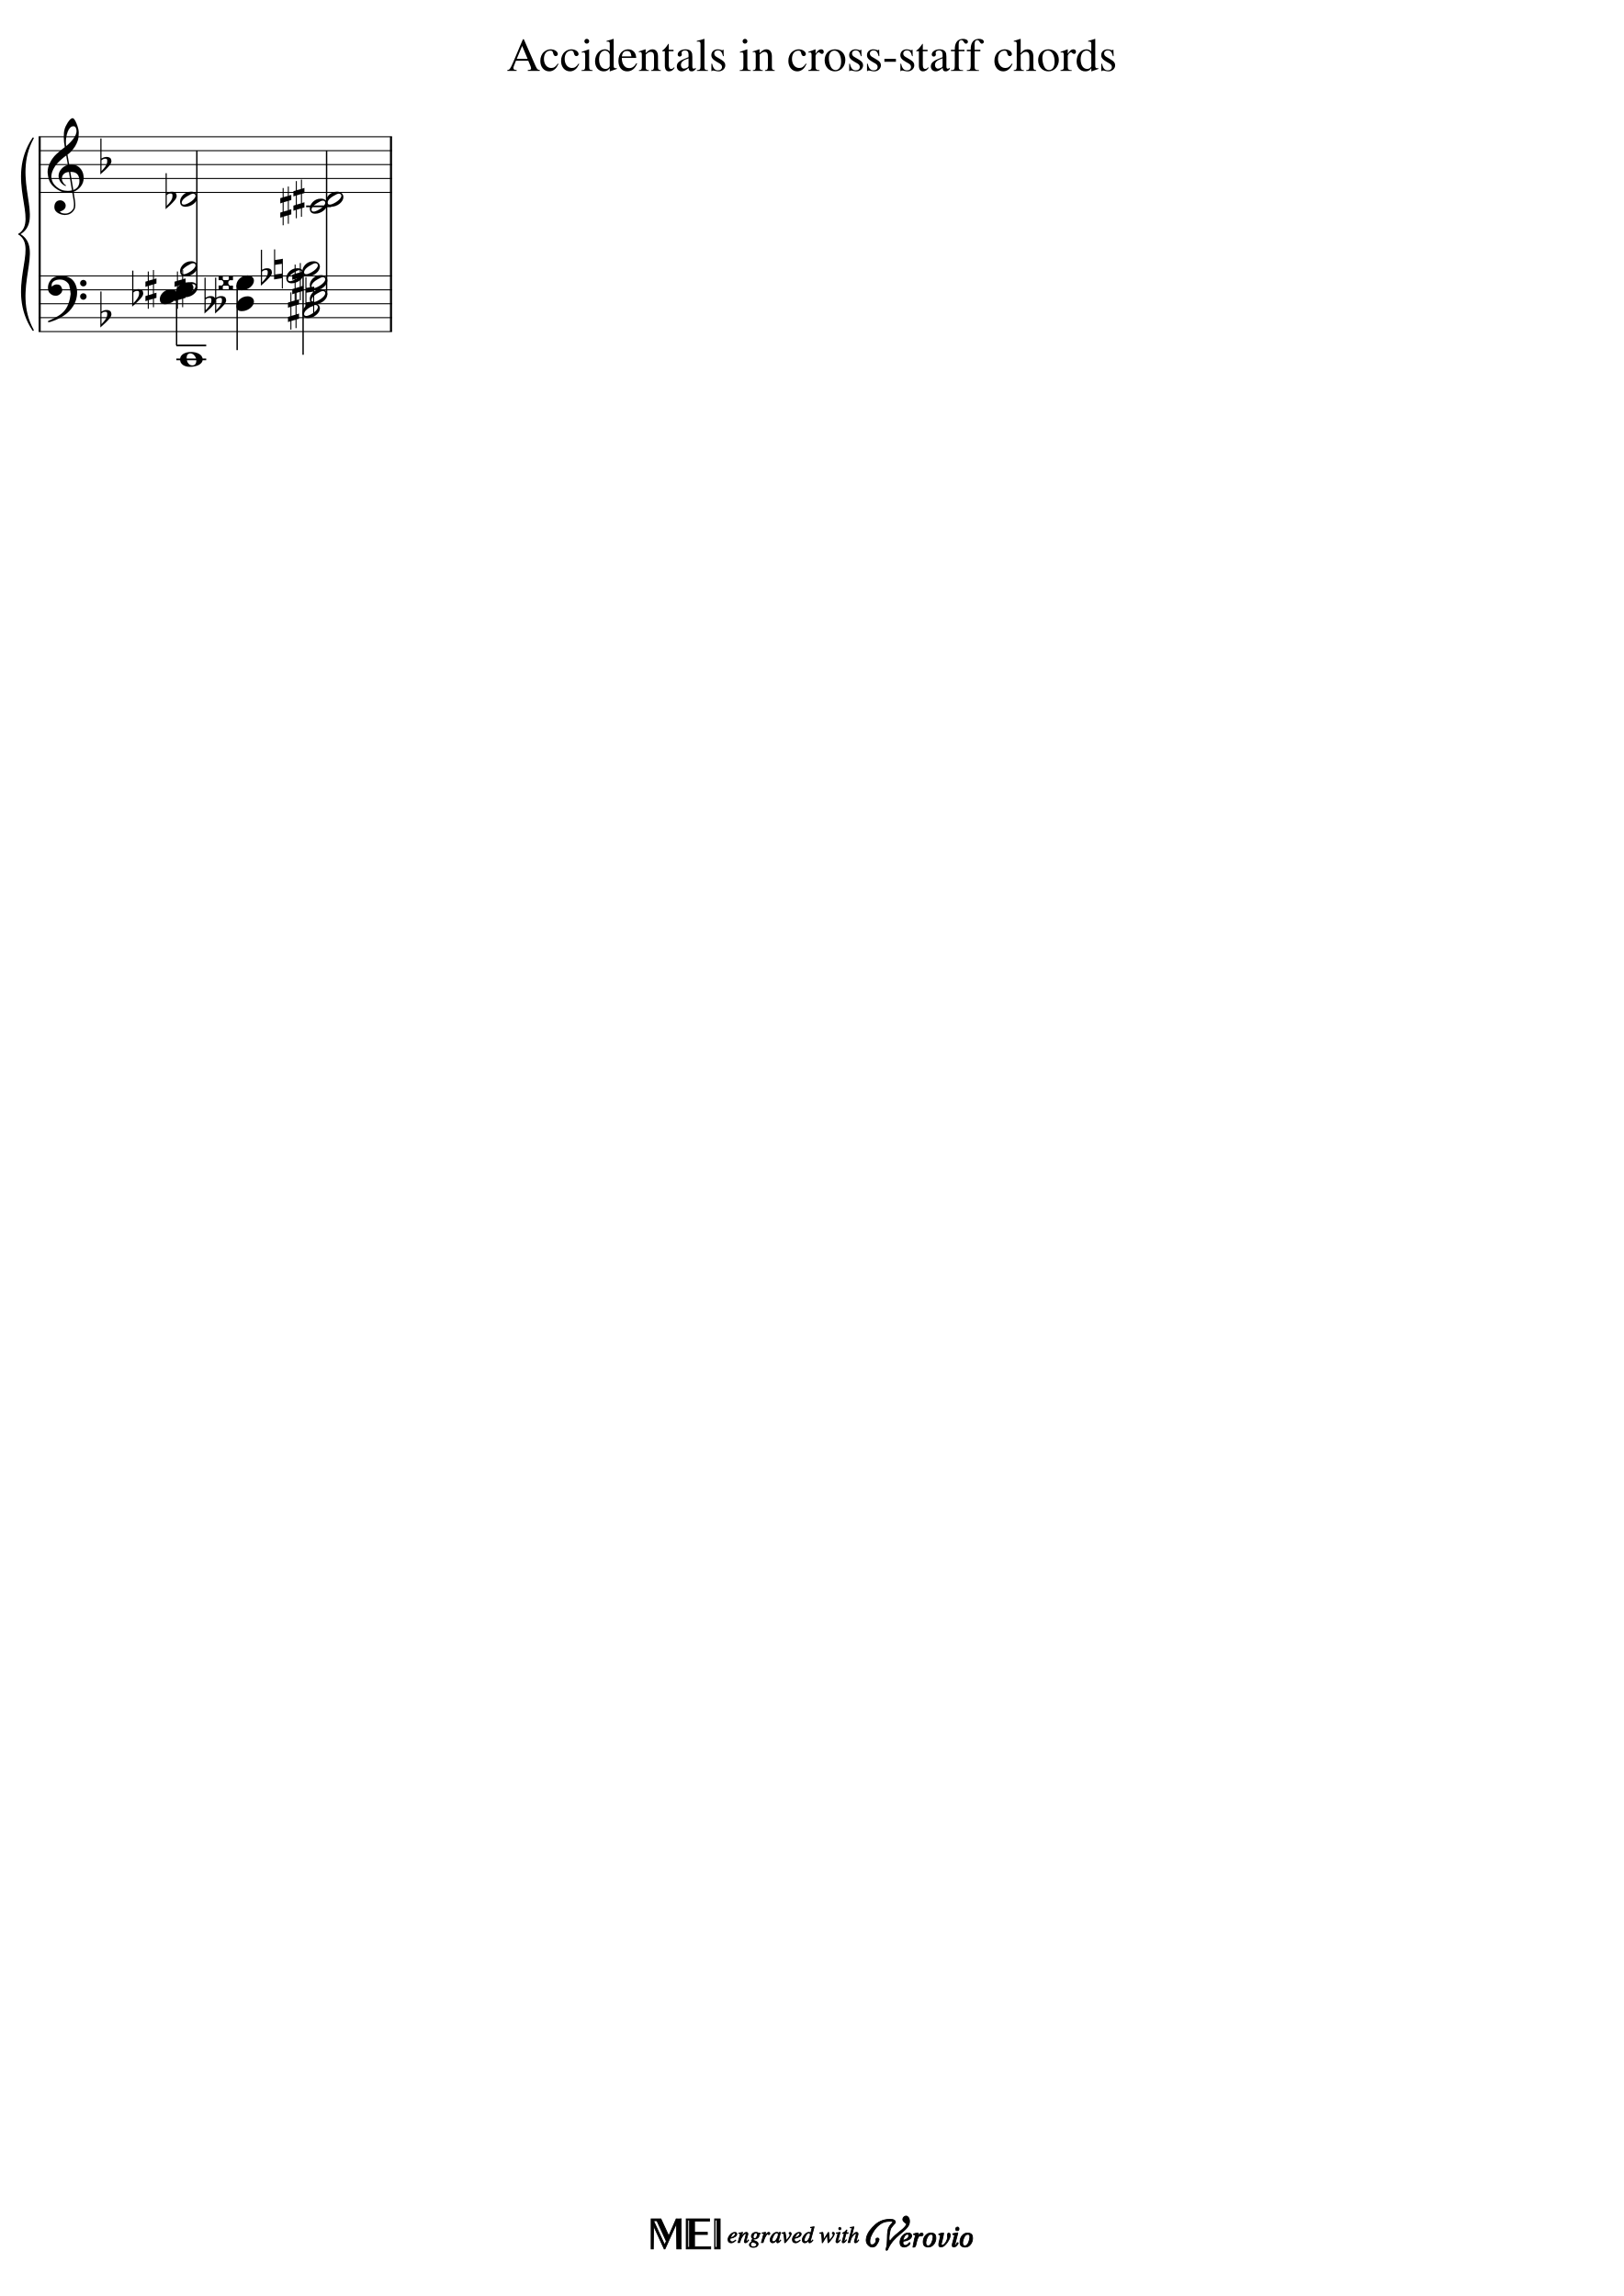
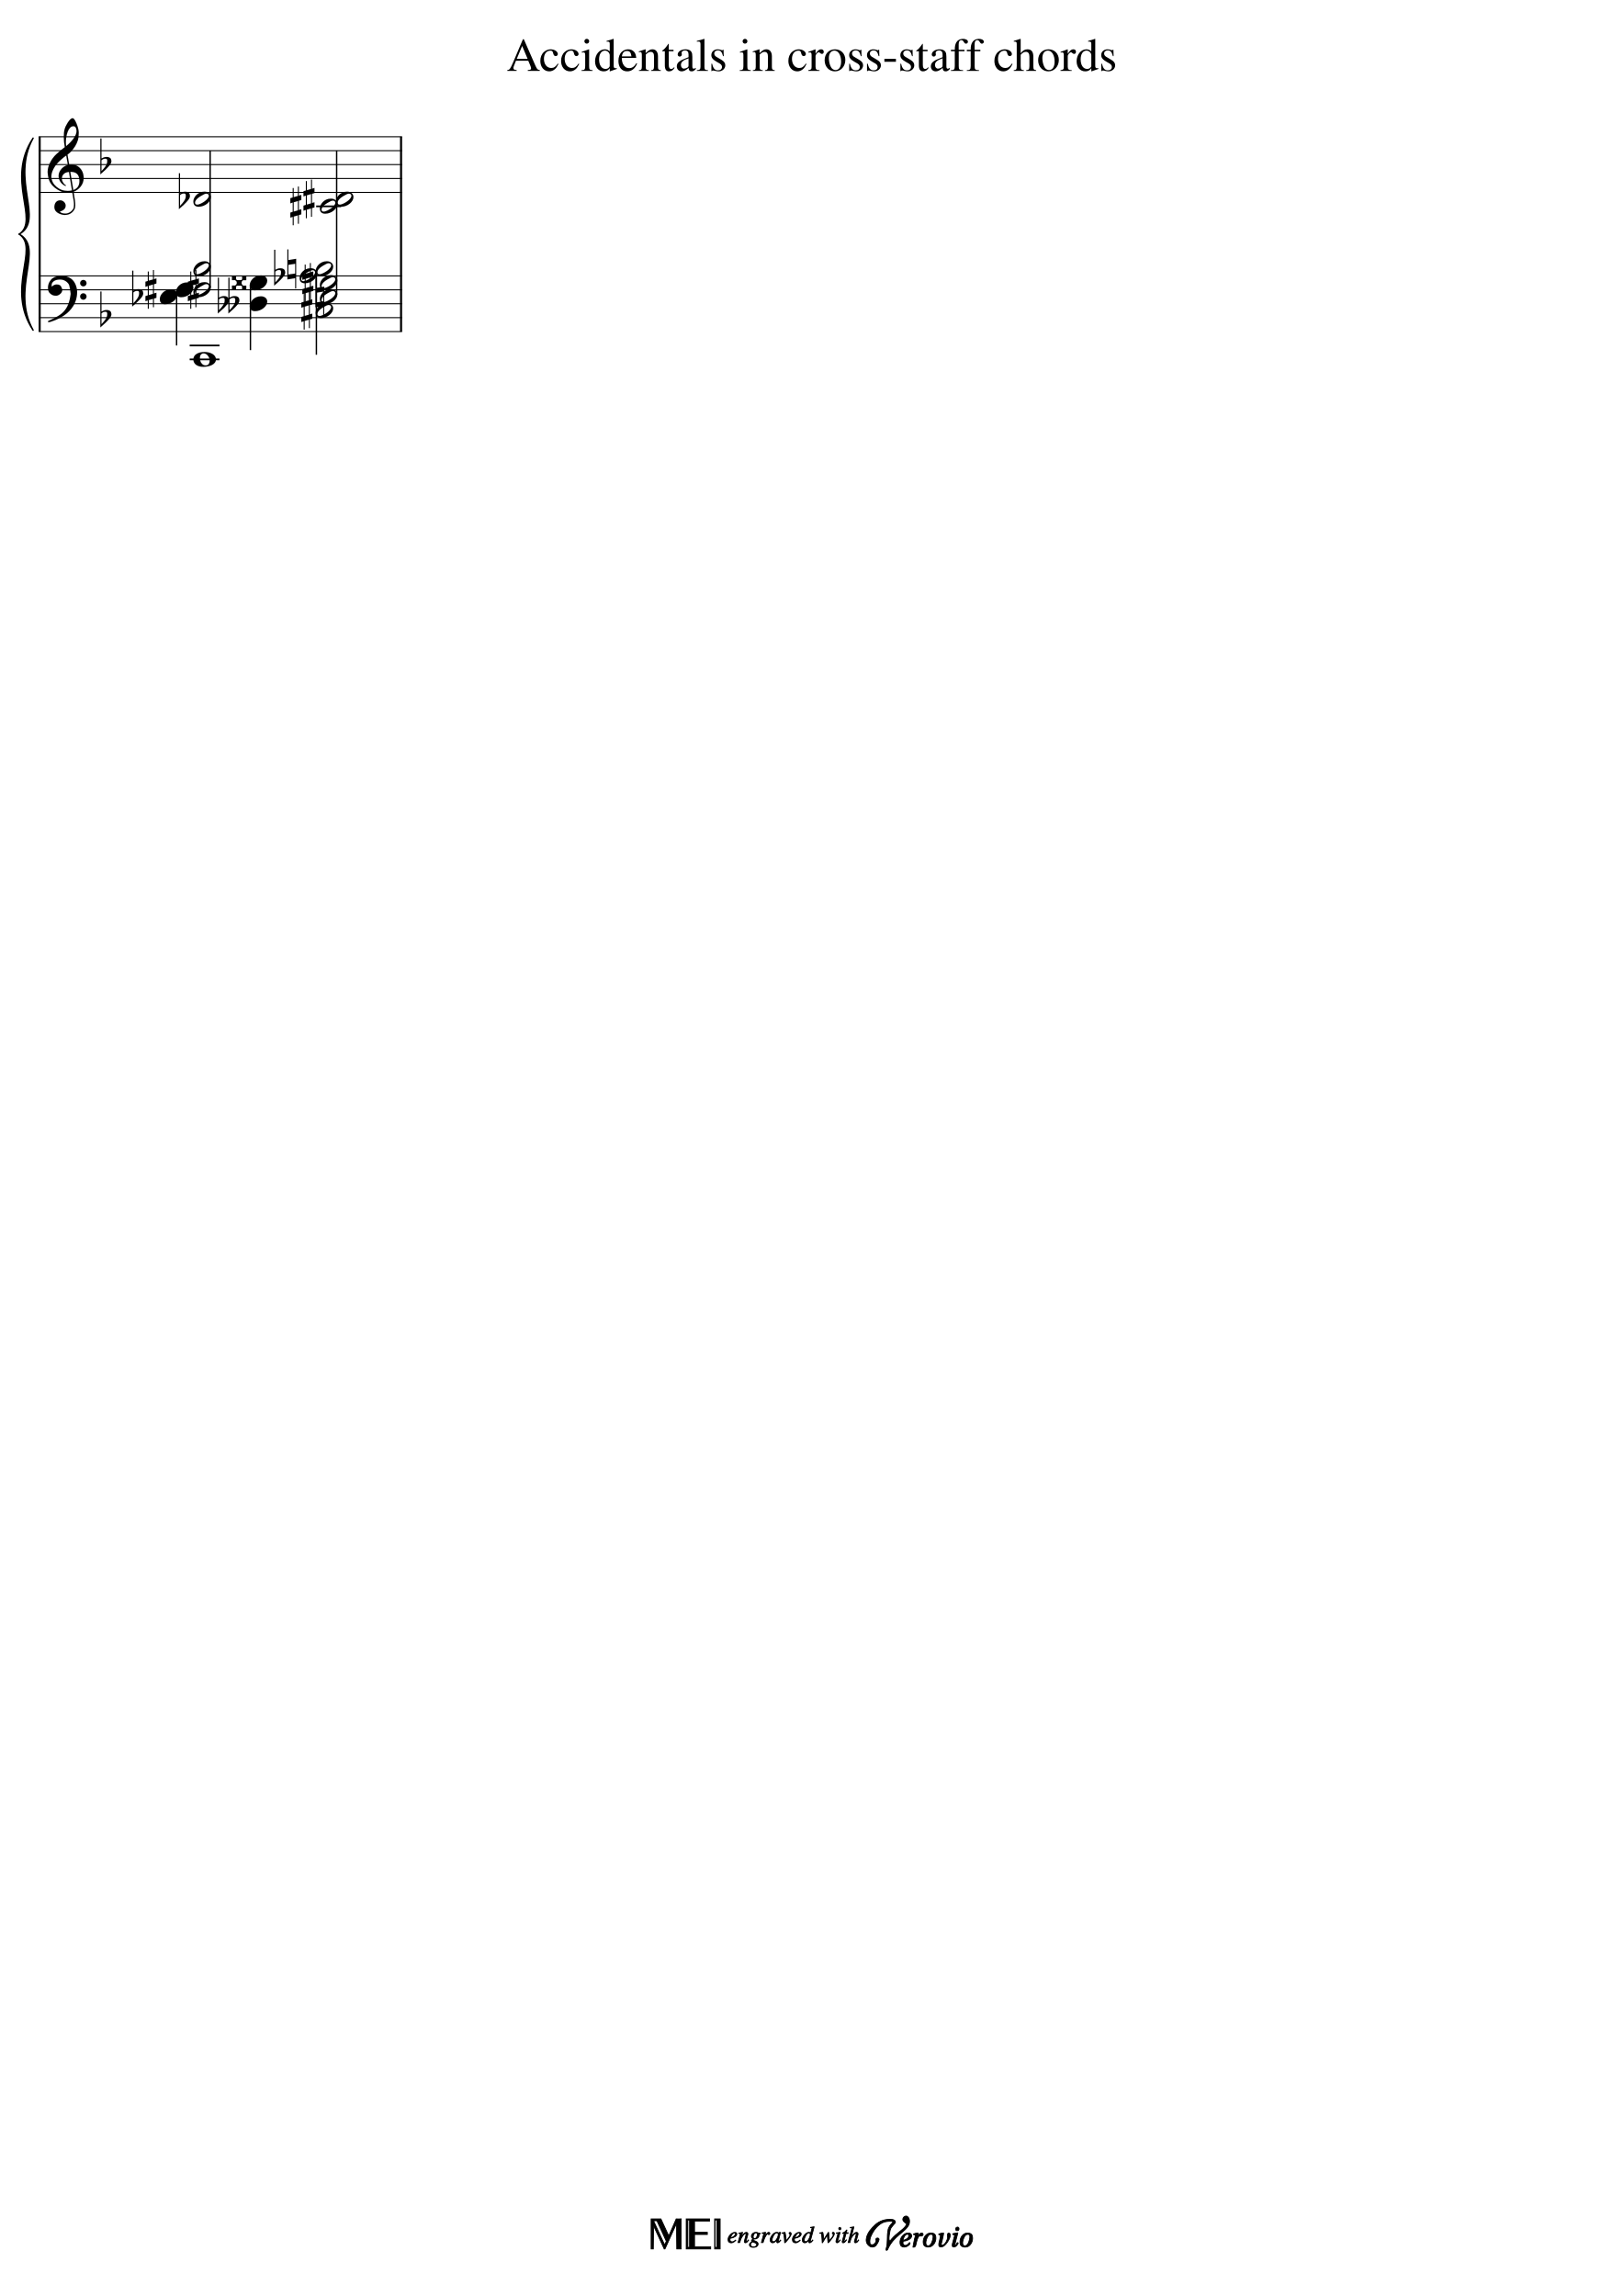
<svg xmlns="http://www.w3.org/2000/svg" xmlns:xlink="http://www.w3.org/1999/xlink" width="2100px" height="2970px" version="1.1" overflow="visible" id="docid">
  <defs>
    <g id="E050-docid">
      <path transform="scale(1,-1)" d="M441 -245c-23 -4 -48 -6 -76 -6c-59 0 -102 7 -130 20c-88 42 -150 93 -187 154c-26 44 -43 103 -48 176c0 6 -1 13 -1 19c0 54 15 111 45 170c29 57 65 106 110 148s96 85 153 127c-3 16 -8 46 -13 92c-4 43 -5 73 -5 89c0 117 16 172 69 257c34 54 64 82 89 82 c21 0 43 -30 69 -92s39 -115 41 -159v-15c0 -109 -21 -162 -67 -241c-13 -20 -63 -90 -98 -118c-13 -9 -25 -19 -37 -29l31 -181c8 1 18 2 28 2c58 0 102 -12 133 -35c59 -43 92 -104 98 -184c1 -7 1 -15 1 -22c0 -123 -87 -209 -181 -248c8 -57 17 -110 25 -162 c5 -31 6 -58 6 -80c0 -30 -5 -53 -14 -70c-35 -64 -88 -99 -158 -103c-5 0 -11 -1 -16 -1c-37 0 -72 10 -108 27c-50 24 -77 59 -80 105v11c0 29 7 55 20 76c18 28 45 42 79 44h6c49 0 93 -42 97 -87v-9c0 -51 -34 -86 -105 -106c17 -24 51 -36 102 -36c62 0 116 43 140 85 c9 16 13 41 13 74c0 20 -1 42 -5 67c-8 53 -18 106 -26 159zM461 939c-95 0 -135 -175 -135 -286c0 -24 2 -48 5 -71c50 39 92 82 127 128c40 53 60 100 60 140v8c-4 53 -22 81 -55 81h-2zM406 119l54 -326c73 25 110 78 110 161c0 7 0 15 -1 23c-7 95 -57 142 -151 142h-12 zM382 117c-72 -2 -128 -47 -128 -120v-7c2 -46 43 -99 75 -115c-3 -2 -7 -5 -10 -10c-70 33 -116 88 -123 172v11c0 68 44 126 88 159c23 17 49 29 78 36l-29 170c-21 -13 -52 -37 -92 -73c-50 -44 -86 -84 -109 -119c-45 -69 -67 -130 -67 -182v-13c5 -68 35 -127 93 -176 s125 -73 203 -73c25 0 50 3 75 9c-19 111 -36 221 -54 331z" />
    </g>
    <g id="E260-docid">
      <path transform="scale(1,-1)" d="M20 110c32 16 54 27 93 27c26 0 35 -3 54 -13c13 -7 24 -20 27 -38l4 -25c0 -28 -16 -57 -45 -89c-23 -25 -39 -44 -65 -68l-88 -79v644h20v-359zM90 106c-32 0 -48 -10 -70 -29v-194c31 31 54 59 71 84c21 32 32 59 32 84c0 9 1 16 1 20c0 14 -3 21 -11 30l-8 3z" />
    </g>
    <g id="E0A3-docid">
      <path transform="scale(1,-1)" d="M278 64c0 22 -17 39 -43 39c-12 0 -26 -3 -41 -10c-85 -43 -165 -94 -165 -156c5 -25 15 -32 49 -32c67 11 200 95 200 159zM0 -36c0 68 73 174 200 174c66 0 114 -39 114 -97c0 -84 -106 -173 -218 -173c-64 0 -96 32 -96 96z" />
    </g>
    <g id="E262-docid">
      <path transform="scale(1,-1)" d="M136 186v169h17v-164l44 14v-91l-44 -14v-165l44 12v-91l-44 -13v-155h-17v150l-76 -22v-155h-17v149l-43 -13v90l43 14v167l-43 -14v92l43 13v169h17v-163zM60 73v-167l76 22v168z" />
    </g>
    <g id="E261-docid">
      <path transform="scale(1,-1)" d="M0 -188v539h18v-191l139 22v-533h-17v186zM18 -100l122 17v176l-122 -19v-174z" />
    </g>
    <g id="E062-docid">
      <path transform="scale(1,-1)" d="M582 -120c0 32 26 58 58 58s58 -26 58 -58s-26 -58 -58 -58s-58 26 -58 58zM582 120c0 32 26 58 58 58s58 -26 58 -58s-26 -58 -58 -58s-58 26 -58 58zM158 96c51 0 73 -14 88 -49l16 -39c0 -17 -2 -30 -7 -40c-3 -11 -10 -21 -19 -31c-17 -18 -49 -43 -84 -43 c-55 0 -77 13 -112 44c-24 21 -35 55 -35 100c0 46 14 81 32 112c30 52 71 79 137 93l36 6l26 2c154 0 235 -68 274 -182c11 -32 18 -68 18 -107c0 -103 -26 -182 -68 -250c-89 -145 -234 -230 -412 -288l-30 -5c-9 0 -14 3 -14 8c3 10 5 11 10 16c35 15 70 30 96 44l78 43 c96 57 162 136 197 258c9 33 17 60 22 100c3 22 5 35 6 39c-7 69 -16 115 -23 140s-4 22 -16 40c-8 12 -19 23 -31 34c-24 21 -62 44 -118 44c-48 0 -84 -8 -113 -28c-28 -19 -42 -44 -42 -73v-16c2 -5 3 -9 4 -11c24 22 52 39 84 39z" />
    </g>
    <g id="E0A4-docid">
      <path transform="scale(1,-1)" d="M0 -39c0 68 73 172 200 172c66 0 114 -37 114 -95c0 -84 -106 -171 -218 -171c-64 0 -96 30 -96 94z" />
    </g>
    <g id="E263-docid">
      <path transform="scale(1,-1)" d="M0 120h74v-54l15 -17h79l15 16v55h74v-72h-59l-25 -28v-38l25 -32h59v-70h-75v55l-14 15h-80l-14 -15v-55h-74v72h60l26 30v38l-28 29h-58v71z" />
    </g>
    <g id="E264-docid">
      <path transform="scale(1,-1)" d="M280 106c-32 0 -48 -10 -70 -29v-194c31 31 54 59 71 84c21 32 32 59 32 84c1 9 1 16 1 20c0 14 -3 21 -11 30l-8 3zM113 137c38 0 65 -13 77 -41v373h20v-359c32 16 54 27 93 27c26 0 35 -3 54 -13c13 -7 24 -20 27 -38l4 -25c0 -28 -16 -57 -45 -89 c-23 -25 -39 -44 -65 -68l-88 -79v199c-12 -28 -46 -63 -67 -87c-9 -11 -21 -22 -35 -33l-88 -79v644h20v-359c32 16 54 27 93 27zM90 106c-32 0 -48 -10 -70 -29v-194c31 31 54 59 71 84c21 32 32 59 32 84c1 9 1 16 1 20c0 14 -3 21 -11 30l-8 3z" />
    </g>
    <g id="E0A2-docid">
      <path transform="scale(1,-1)" d="M198 133c102 0 207 -45 207 -133c0 -92 -118 -133 -227 -133c-101 0 -178 46 -178 133c0 88 93 133 198 133zM293 -21c0 14 -3 29 -8 44c-7 20 -18 38 -33 54c-20 21 -43 31 -68 31l-20 -2c-15 -5 -27 -14 -36 -28c-4 -9 -6 -17 -8 -24s-3 -16 -3 -27c0 -15 3 -34 9 -57 s18 -41 34 -55c15 -15 36 -23 62 -23c4 0 10 1 18 2c19 5 32 15 40 30s13 34 13 55z" />
    </g>
  </defs>
  <style type="text/css">#docid g.ending, #docid g.fing, #docid g.reh, #docid g.tempo {font-weight:bold;}#docid g.dir, #docid g.dynam, #docid g.mNum {font-style:italic;}#docid g.label {font-weight:normal;}#docid ellipse, #docid path, #docid polygon, #docid polyline, #docid rect {stroke:currentColor}</style>
  <svg class="definition-scale" color="black" font-family="Times, serif" viewBox="0 0 21000 29700">
    <g class="page-margin" transform="translate(500, 500)">
      <g id="iJ6YNS9" class="mdiv pageMilestone" />
      <g id="j6ERYJ7" class="score pageMilestone" />
      <g id="h1FA5Y2A" class="system">
        <path d="M13 1269 L13 3789" stroke-width="27" />
        <g id="x133AU0P" class="grpSym">
          <path d="M-72,3771 C-432,3231 18,2709 -252,2529 C81,2709 -369,3231 -72,3771" stroke-width="18" stroke-linecap="round" stroke-linejoin="round" />
          <path d="M-72,1287 C-369,1827 81,2349 -252,2529 C18,2349 -432,1827 -72,1287" stroke-width="18" stroke-linecap="round" stroke-linejoin="round" />
        </g>
        <g id="gT9LEN2" class="section systemMilestone" />
        <g id="xQSQG56" class="measure">
          <g id="y16753K6" class="staff">
-             <path d="M0 1269 L4570 1269" stroke-width="13" />
-             <path d="M0 1449 L4570 1449" stroke-width="13" />
-             <path d="M0 1629 L4570 1629" stroke-width="13" />
-             <path d="M0 1809 L4570 1809" stroke-width="13" />
-             <path d="M0 1989 L4570 1989" stroke-width="13" />
+             <path d="M0 1269 L4700 1269" stroke-width="13" />
+             <path d="M0 1449 L4700 1449" stroke-width="13" />
+             <path d="M0 1629 L4700 1629" stroke-width="13" />
+             <path d="M0 1809 L4700 1809" stroke-width="13" />
+             <path d="M0 1989 L4700 1989" stroke-width="13" />
            <g id="uNLFAJG" class="clef">
              <use xlink:href="#E050-docid" transform="translate(117, 1809) scale(0.72, 0.72)" />
            </g>
            <g id="wG1GKDJ" class="keySig">
              <g id="y14M9W8R" class="keyAccid">
                <use xlink:href="#E260-docid" transform="translate(798, 1629) scale(0.72, 0.72)" />
              </g>
            </g>
            <g class="ledgerLines below">
-               <path d="M3459 2169 L3781 2169" stroke-width="22" />
+               <path d="M3589 2169 L3911 2169" stroke-width="22" />
            </g>
            <g id="z1XZBIJA" class="layer">
              <g id="a12WP67W" class="chord">
                <g id="tPEE0OP" class="stem">
-                   <path d="M2046 3221 L2046 1449" stroke-width="18" />
+                   <path d="M2218 3221 L2218 1449" stroke-width="18" />
                </g>
                <g id="b4Y5DFV" class="note">
                  <g class="notehead">
-                     <use xlink:href="#E0A3-docid" transform="translate(1829, 2079) scale(0.72, 0.72)" />
+                     <use xlink:href="#E0A3-docid" transform="translate(2001, 2079) scale(0.72, 0.72)" />
                  </g>
                  <g id="cNFAQML" class="accid">
-                     <use xlink:href="#E260-docid" transform="translate(1642, 2079) scale(0.72, 0.72)" />
+                     <use xlink:href="#E260-docid" transform="translate(1814, 2079) scale(0.72, 0.72)" />
                  </g>
                </g>
                <g id="d1RIF43L" class="note">
                  <g class="notehead">
-                     <use xlink:href="#E0A3-docid" transform="translate(1829, 2979) scale(0.72, 0.72)" />
+                     <use xlink:href="#E0A3-docid" transform="translate(2001, 2979) scale(0.72, 0.72)" />
                  </g>
                  <g id="e36A7UB" class="accid" />
                </g>
                <g id="fW4SW7P" class="note">
                  <g class="notehead">
-                     <use xlink:href="#E0A3-docid" transform="translate(1829, 3249) scale(0.72, 0.72)" />
+                     <use xlink:href="#E0A3-docid" transform="translate(2001, 3249) scale(0.72, 0.72)" />
                  </g>
                  <g id="g17JWEWV" class="accid">
-                     <use xlink:href="#E262-docid" transform="translate(1758, 3249) scale(0.72, 0.72)" />
+                     <use xlink:href="#E262-docid" transform="translate(1930, 3249) scale(0.72, 0.72)" />
                  </g>
                </g>
              </g>
              <g id="h11BYRB0" class="chord">
                <g id="uL0P3Y6" class="stem">
-                   <path d="M3724 3311 L3724 1449" stroke-width="18" />
+                   <path d="M3854 3311 L3854 1449" stroke-width="18" />
                </g>
                <g id="iEPNT2P" class="note">
                  <g class="notehead">
-                     <use xlink:href="#E0A3-docid" transform="translate(3507, 2169) scale(0.72, 0.72)" />
+                     <use xlink:href="#E0A3-docid" transform="translate(3637, 2169) scale(0.72, 0.72)" />
                  </g>
                  <g id="j180F7IU" class="accid">
-                     <use xlink:href="#E262-docid" transform="translate(3125, 2169) scale(0.72, 0.72)" />
+                     <use xlink:href="#E262-docid" transform="translate(3255, 2169) scale(0.72, 0.72)" />
                  </g>
                </g>
                <g id="k1JVOWO3" class="note">
                  <g class="notehead">
-                     <use xlink:href="#E0A3-docid" transform="translate(3715, 2079) scale(0.72, 0.72)" />
+                     <use xlink:href="#E0A3-docid" transform="translate(3845, 2079) scale(0.72, 0.72)" />
                  </g>
                  <g id="l168SLSU" class="accid">
-                     <use xlink:href="#E262-docid" transform="translate(3295, 2079) scale(0.72, 0.72)" />
+                     <use xlink:href="#E262-docid" transform="translate(3425, 2079) scale(0.72, 0.72)" />
                  </g>
                </g>
                <g id="m1I1R6XU" class="note">
                  <g class="notehead">
-                     <use xlink:href="#E0A3-docid" transform="translate(3507, 3159) scale(0.72, 0.72)" />
+                     <use xlink:href="#E0A3-docid" transform="translate(3637, 3159) scale(0.72, 0.72)" />
                  </g>
                  <g id="n3L1BSY" class="accid">
-                     <use xlink:href="#E262-docid" transform="translate(3280, 3159) scale(0.72, 0.72)" />
+                     <use xlink:href="#E262-docid" transform="translate(3410, 3159) scale(0.72, 0.72)" />
                  </g>
                </g>
                <g id="oYFJ0C6" class="note">
                  <g class="notehead">
-                     <use xlink:href="#E0A3-docid" transform="translate(3507, 3339) scale(0.72, 0.72)" />
+                     <use xlink:href="#E0A3-docid" transform="translate(3637, 3339) scale(0.72, 0.72)" />
                  </g>
                  <g id="p6KLLMO" class="accid">
-                     <use xlink:href="#E261-docid" transform="translate(3450, 3339) scale(0.72, 0.72)" />
+                     <use xlink:href="#E261-docid" transform="translate(3580, 3339) scale(0.72, 0.72)" />
                  </g>
                </g>
              </g>
            </g>
          </g>
          <g id="q4CA8UL" class="staff">
-             <path d="M0 3069 L4570 3069" stroke-width="13" />
-             <path d="M0 3249 L4570 3249" stroke-width="13" />
-             <path d="M0 3429 L4570 3429" stroke-width="13" />
-             <path d="M0 3609 L4570 3609" stroke-width="13" />
-             <path d="M0 3789 L4570 3789" stroke-width="13" />
+             <path d="M0 3069 L4700 3069" stroke-width="13" />
+             <path d="M0 3249 L4700 3249" stroke-width="13" />
+             <path d="M0 3429 L4700 3429" stroke-width="13" />
+             <path d="M0 3609 L4700 3609" stroke-width="13" />
+             <path d="M0 3789 L4700 3789" stroke-width="13" />
            <g id="a1TWJGPM" class="clef">
              <use xlink:href="#E062-docid" transform="translate(117, 3249) scale(0.72, 0.72)" />
            </g>
            <g id="c1OVGZ9R" class="keySig">
              <g id="eR844NE" class="keyAccid">
                <use xlink:href="#E260-docid" transform="translate(798, 3609) scale(0.72, 0.72)" />
              </g>
            </g>
            <g class="ledgerLines below">
-               <path d="M1781 3969 L2167 3969" stroke-width="22" />
-               <path d="M1781 4149 L2167 4149" stroke-width="22" />
+               <path d="M1953 3969 L2339 3969" stroke-width="22" />
+               <path d="M1953 4149 L2339 4149" stroke-width="22" />
            </g>
            <g id="r10DL3CR" class="layer">
              <g id="s1IC15RP" class="chord">
                <g id="vPKGJXZ" class="stem">
                  <path d="M1784 3277 L1784 3969" stroke-width="18" />
                </g>
                <g id="tBZ62SV" class="note">
                  <g class="notehead">
                    <use xlink:href="#E0A4-docid" transform="translate(1775, 3249) scale(0.72, 0.72)" />
                  </g>
                  <g id="uW4WKQ" class="accid">
                    <use xlink:href="#E262-docid" transform="translate(1381, 3249) scale(0.72, 0.72)" />
                  </g>
                </g>
                <g id="vLC6GUE" class="note">
                  <g class="notehead">
                    <use xlink:href="#E0A4-docid" transform="translate(1567, 3339) scale(0.72, 0.72)" />
                  </g>
                  <g id="w1KCUVGJ" class="accid">
                    <use xlink:href="#E260-docid" transform="translate(1210, 3339) scale(0.72, 0.72)" />
                  </g>
                </g>
              </g>
              <g id="xGUU4JQ" class="chord">
                <g id="wGMJNIQ" class="stem">
-                   <path d="M2567 3187 L2567 4029" stroke-width="18" />
+                   <path d="M2739 3187 L2739 4029" stroke-width="18" />
                </g>
                <g id="yAUW6TF" class="note">
                  <g class="notehead">
-                     <use xlink:href="#E0A4-docid" transform="translate(2558, 3159) scale(0.72, 0.72)" />
+                     <use xlink:href="#E0A4-docid" transform="translate(2730, 3159) scale(0.72, 0.72)" />
                  </g>
                  <g id="z14DBQNG" class="accid">
-                     <use xlink:href="#E263-docid" transform="translate(2328, 3159) scale(0.72, 0.72)" />
+                     <use xlink:href="#E263-docid" transform="translate(2500, 3159) scale(0.72, 0.72)" />
                  </g>
                </g>
                <g id="a1QJ4FU1" class="note">
                  <g class="notehead">
-                     <use xlink:href="#E0A4-docid" transform="translate(2558, 3429) scale(0.72, 0.72)" />
+                     <use xlink:href="#E0A4-docid" transform="translate(2730, 3429) scale(0.72, 0.72)" />
                  </g>
                  <g id="b1XSZE2H" class="accid">
-                     <use xlink:href="#E264-docid" transform="translate(2145, 3429) scale(0.72, 0.72)" />
+                     <use xlink:href="#E264-docid" transform="translate(2317, 3429) scale(0.72, 0.72)" />
                  </g>
                </g>
              </g>
              <g id="c1IEYM10" class="chord">
                <g id="xIG9TQU" class="stem">
-                   <path d="M3420 3004 L3420 4089" stroke-width="18" />
+                   <path d="M3592 3004 L3592 4089" stroke-width="18" />
                </g>
                <g id="dIZDUHE" class="note">
                  <g class="notehead">
-                     <use xlink:href="#E0A3-docid" transform="translate(3411, 3519) scale(0.72, 0.72)" />
+                     <use xlink:href="#E0A3-docid" transform="translate(3583, 3519) scale(0.72, 0.72)" />
                  </g>
                  <g id="e1EHME80" class="accid">
-                     <use xlink:href="#E262-docid" transform="translate(3225, 3519) scale(0.72, 0.72)" />
+                     <use xlink:href="#E262-docid" transform="translate(3397, 3519) scale(0.72, 0.72)" />
                  </g>
                </g>
                <g id="f1BEGS43" class="note">
                  <g class="notehead">
-                     <use xlink:href="#E0A3-docid" transform="translate(3411, 2979) scale(0.72, 0.72)" />
+                     <use xlink:href="#E0A3-docid" transform="translate(3583, 2979) scale(0.72, 0.72)" />
                  </g>
                  <g id="gETMZTA" class="accid">
-                     <use xlink:href="#E261-docid" transform="translate(3045, 2979) scale(0.72, 0.72)" />
+                     <use xlink:href="#E261-docid" transform="translate(3217, 2979) scale(0.72, 0.72)" />
                  </g>
                </g>
                <g id="h1WRIV4E" class="note">
                  <g class="notehead">
-                     <use xlink:href="#E0A3-docid" transform="translate(3203, 3069) scale(0.72, 0.72)" />
+                     <use xlink:href="#E0A3-docid" transform="translate(3375, 3069) scale(0.72, 0.72)" />
                  </g>
                  <g id="i123OHXR" class="accid">
-                     <use xlink:href="#E260-docid" transform="translate(2874, 3069) scale(0.72, 0.72)" />
+                     <use xlink:href="#E260-docid" transform="translate(3046, 3069) scale(0.72, 0.72)" />
                  </g>
                </g>
              </g>
            </g>
            <g id="jQFEFEK" class="layer">
              <g id="kOVASEE" class="note">
                <g class="notehead">
-                   <use xlink:href="#E0A2-docid" transform="translate(1829, 4149) scale(0.72, 0.72)" />
+                   <use xlink:href="#E0A2-docid" transform="translate(2001, 4149) scale(0.72, 0.72)" />
                </g>
                <g id="l1I7OPR1" class="accid" />
              </g>
            </g>
          </g>
          <g id="w1I5DK26" class="barLine">
-             <path d="M4557 1269 L4557 1989" stroke-width="27" />
-             <path d="M4557 3069 L4557 3789" stroke-width="27" />
-             <path d="M4557 1989 L4557 3069" stroke-width="27" />
+             <path d="M4687 1269 L4687 1989" stroke-width="27" />
+             <path d="M4687 3069 L4687 3789" stroke-width="27" />
+             <path d="M4687 1989 L4687 3069" stroke-width="27" />
          </g>
        </g>
        <g id="vE1WURA" class="systemMilestoneEnd gT9LEN2" />
      </g>
      <g id="wK8FJ60" class="pageMilestoneEnd j6ERYJ7" />
      <g id="x1AFQIG0" class="pageMilestoneEnd iJ6YNS9" />
      <g id="e6C4ZMJ" class="pgHead autogenerated">
        <text font-size="0px">
          <tspan id="fA9N9Z2" class="rend" x="10000" y="417" text-anchor="middle">
            <tspan id="gB13UK1" class="rend">
              <tspan id="h158DR4J" class="text">
                <tspan font-size="607px">Accidentals in cross-staff chords</tspan>
              </tspan>
            </tspan>
          </tspan>
        </text>
      </g>
      <g id="y1K98ZB7" class="pgFoot autogenerated">
        <g id="z1M5W8JL" class="fig">
          <g class="svg" transform="translate(7750, 28099) scale(10, 10)">
            <g>
              <path fill="#000000" d="M 17.113,49.265 V 10.368 h 12.697 c 3.289,7.337 6.713,14.61 10.127,21.889 3.42,-7.485 6.256,-14.205 9.589,-21.91 2.436,0.104 4.317,0.085 6.484,-0.058 V 49.264 H 50.274 C 50.145,38.356 50.016,27.448 49.887,16.54 45.003,27.315 39.967,38.434 35.084,49.209 34.679,49.344 34.427,49.136 34.022,49.271 29.466,39.331 24.91,29.391 20.354,19.451 20.224,29.389 20.095,39.327 19.965,49.264 H 17.113 Z M 36.754,39.325 C 32.721,30.513 28.688,21.701 24.655,12.889 22.531,12.751 22.657,12.71 20.714,12.814 v 0.966 c 4.613,9.998 9.609,20.749 13.873,30.082 0.722,-1.513 1.445,-3.025 2.167,-4.538 z m 25.738,9.94 c 0,-12.966 0,-25.931 0,-38.897 10.084,0 20.169,0 30.253,0 0,0.96 0,1.921 0,2.881 -6.483,0 -12.966,0 -19.448,0 0,4.802 0,9.604 0,14.406 5.522,0 11.045,0 16.567,0 0,0.96 0,1.921 0,2.881 -5.522,0 -11.045,0 -16.567,0 0,5.282 0,10.565 0,15.847 6.963,0 13.926,0 20.889,0 0,0.96 0,1.921 0,2.881 -10.565,0 -21.129,0 -31.694,0 z m 4.322,-2.161 c 0,-11.765 0,-23.53 0,-35.295 -0.72,0 -1.441,0 -2.161,0 0,11.765 0,23.53 0,35.295 0.72,0 1.441,0 2.161,0 z m 32.414,2.161 c 0,-12.966 0,-25.931 0,-38.897 2.401,0 4.802,0 7.203,0 0,12.966 0,25.931 0,38.897 -2.401,0 -4.802,0 -7.203,0 z m 2.881,-2.161 c 0,-11.765 0,-23.53 0,-35.295 -0.72,0 -1.441,0 -2.161,0 0,11.765 0,23.53 0,35.295 0.72,0 1.441,0 2.161,0 z" />
              <path fill="#000000" d="m 346.3,6.7 c -3.1,0.5 -4.9,4.4 -2.7,6.8 1.2,1.4 2.7,2.4 4.1,3.5 -2.4,5.3 -7.7,8.3 -11.9,12.1 -3.7,2.8 -7,6.2 -9.7,9.9 -2.2,-0.8 -0.915,-7.719 -0.627,-9.5 0.288,-1.781 0.727,-6.4 2.927,-8.7 1.3,-1.9 3,-3.5 4.5,-5.2 1.2,-3.4 -3.2,-4.9 -5.8,-4.6 -7.3,-0.5 -14.6,2 -20,6.8 -5,4.6 -10,10.1 -11.5,17 -0.9,3.5 -0.2,7.5 2.8,9.9 2.5,2.8 7.4,2.9 9.8,-0.2 1.7,-2.3 3.2,-4.8 3.8,-7.6 -0.1,-2.6 -4.4,-2.3 -4.3,0.2 1.2,2.4 -0.9,4.7 -2.7,6.2 -1.7,0.9 -4.7,0.7 -4.8,-1.7 -1,-5.8 2.1,-11.3 5.2,-16.1 4,-5.8 9.8,-11.2 17.2,-11.8 1.6,0 8.1,-1.2 6.8,1.4 -2.8,2.8 -5.6,6.1 -6,10.3 -1.6,7.7 0.1,15.7 -2.3,23.2 -1.1,3.9 2,2.6 2.5,0.2 3.3,-7.4 8.9,-13.4 15.1,-18.5 4.2,-3.9 9.5,-7.1 11.9,-12.6 1.3,-3.6 1.2,-9 -2.7,-10.9 -0.504,-0.177 -1.07,-0.165 -1.6,-0.1 z m 66,14.5 c -2,0.8 -1.8,4.9 0.8,4.4 3.4,0.4 2.9,-6.2 -0.8,-4.4 z m 0.6,7.3 c -1.3,0.5 -7.6,0.5 -5.4,2.2 4,-0.3 0.7,4.5 0.6,6.7 -0.4,2.9 -2.4,5.9 -1.2,8.8 2.7,1.7 5.6,-0.8 6.8,-3.2 1.6,-1.4 -0.5,-3 -1.2,-0.9 -0.4,0.8 -2.4,3.5 -2.6,1.8 1.1,-5 2.7,-9.9 3.9,-14.9 l -0.1,-0.5 h -0.9 z m -65.1,0.2 c -6.5,1.6 -10.5,9.5 -8.2,15.7 2.1,3.4 7.4,2.9 10.1,0.4 2,-0.2 3.6,-5.3 1,-3.4 -1.4,2 -4,4.2 -6.5,2.8 -2.2,-1.9 -1.9,-5.7 1.7,-5.3 3.1,-0.9 6.9,-2.1 8.1,-5.5 0.9,-2.7 -1.6,-5.2 -4.3,-4.8 h -1.1 -0.7 z m 13.6,0 c -2.2,0 -8.5,1.8 -2.9,2.3 0.9,1.9 -1,4.9 -1.1,7.2 -0.5,2.9 -1.4,5.7 -1.7,8.7 3.7,0.7 3.8,-2.6 4.4,-5.3 0.9,-3.3 1.6,-7 4.1,-9.5 2.4,1.6 6.8,-0.7 3.7,-3.4 -2.9,-0.5 -4.8,2.4 -6.2,4.3 0,-1.2 2.4,-5 -0.2,-4.3 z m 15.8,0 c -6.4,1.3 -9.6,9.1 -7.7,14.9 1.9,4 7.7,3.9 11,1.7 4.1,-3 6,-8.9 4.4,-13.7 -1.3,-3 -4.8,-3.2 -7.6,-3 z m 17,0 c -2.3,0 -8.8,1.9 -3,2.4 0.4,2.5 -1,5.7 -1.4,8.4 -0.7,2.4 -1.8,7.5 2.1,7.2 3.8,-0.1 6.5,-3.5 8.5,-6.3 2,-3.2 4.5,-7 3.3,-10.9 -3.7,-3 -3.6,2.6 -3.1,5.1 -0.7,3.8 -2.7,7.9 -6.2,9.8 -3.6,0.6 -1,-4.3 -0.8,-6.1 0.6,-3.2 1.6,-6.3 1.9,-9.5 h -1.1 z m 30.6,0 c -6.3,1.2 -9.5,8.9 -7.8,14.7 1.5,4 7.2,4.2 10.5,2.4 4.6,-2.8 6.6,-9.3 4.8,-14.3 -1.4,-2.8 -4.8,-3 -7.5,-2.8 z m -75.4,1.7 c 2.1,1.5 0.2,4.7 -1.6,5.7 -1.1,0.4 -5.5,3.4 -4.6,0.7 0.8,-2.7 2.2,-6.2 5.3,-6.6 l 0.9,0.1 z m 30.8,0 c 2.6,1.5 1.3,5.2 0.8,7.6 -0.8,2.7 -1.9,5.9 -4.7,7.1 -5.1,0.8 -4,-5.8 -2.8,-8.8 1,-2.8 3,-6.8 6.7,-5.8 z m 47.1,-0.1 c 2.9,0.7 2,4.7 1.5,6.8 -0.7,3 -1.8,6.7 -5,8 -4.7,0.8 -4,-5.1 -3,-7.9 0.9,-3 2.7,-7.3 6.5,-6.8 z" />
              <g>
                <path d="m 116.566,37.118 q 0,-3.252 2.93,-6.299 2.9,-3.047 5.991,-3.047 1.143,0 1.816,0.527 0.674,0.527 0.674,1.567 0,2.109 -2.476,3.618 -2.461,1.494 -5.186,1.831 l -0.835,0.103 q -0.19,0.601 -0.264,0.967 -0.073,0.352 -0.073,0.894 0,1.289 0.835,2.007 0.85,0.718 2.007,0.718 1.099,0 2.329,-0.732 0.703,-0.425 2.036,-1.523 l 0.381,0.337 q -0.659,0.835 -1.89,1.714 -2.183,1.567 -4.38,1.567 -1.553,0 -2.725,-1.099 -1.172,-1.099 -1.172,-3.149 z m 3.12,-2.358 q 2.798,-0.41 4.556,-1.963 Q 126,31.229 126,29.691 q 0,-0.557 -0.264,-0.879 -0.264,-0.337 -0.776,-0.337 -0.952,0 -1.875,0.82 -0.908,0.806 -1.641,1.831 -0.776,1.201 -1.23,2.3 -0.249,0.586 -0.527,1.333 z" />
                <path d="m 129.472,41 2.534,-9.053 q 0.322,-1.143 0.366,-1.377 0.059,-0.249 0.059,-0.527 0,-0.425 -0.249,-0.659 -0.234,-0.249 -0.938,-0.249 -0.176,0 -0.352,0.029 -0.161,0.015 -0.366,0.044 v -0.498 q 0.952,-0.146 1.348,-0.22 0.41,-0.073 0.879,-0.176 l 2.622,-0.571 q 0.088,0.059 0.117,0.132 l -1.948,6.299 q 1.787,-2.739 2.988,-4.072 2.109,-2.358 3.779,-2.358 0.645,0 1.113,0.249 0.894,0.483 0.894,1.743 0,0.352 -0.073,0.732 -0.073,0.381 -0.19,0.82 l -1.919,7.017 q -0.059,0.22 -0.132,0.542 -0.073,0.308 -0.073,0.439 0,0.22 0.103,0.396 0.103,0.176 0.337,0.176 0.381,0 0.879,-0.439 0.498,-0.454 1.626,-1.919 l 0.425,0.381 q -1.201,1.626 -1.904,2.285 -1.201,1.157 -2.3,1.157 -0.498,0 -0.967,-0.322 -0.454,-0.337 -0.454,-1.201 0,-0.249 0.029,-0.527 0.044,-0.278 0.103,-0.483 l 1.846,-7.119 q 0.146,-0.586 0.19,-0.952 0.059,-0.381 0.059,-0.542 0,-0.352 -0.176,-0.601 -0.161,-0.264 -0.586,-0.264 -1.099,0 -2.769,1.992 -0.981,1.187 -1.992,2.827 -0.776,1.274 -1.23,2.49 Q 132.709,37.821 131.742,41 Z" />
                <path d="m 149.13,33.5 q 0,0.908 0.278,1.45 0.469,0.894 1.685,0.894 1.318,0 2.344,-1.67 1.04,-1.685 1.04,-3.706 0,-0.967 -0.425,-1.509 -0.425,-0.557 -1.274,-0.557 -1.641,0 -2.651,1.743 -0.996,1.743 -0.996,3.354 z m 0.513,13.066 q 1.743,0 2.886,-0.835 1.157,-0.835 1.157,-1.992 0,-0.879 -0.601,-1.479 -0.322,-0.322 -1.04,-0.688 -0.601,-0.293 -2.036,-0.835 -1.421,-0.557 -1.641,-0.557 -0.381,0 -1.479,1.011 -1.099,1.025 -1.099,2.314 0,1.948 1.685,2.681 0.879,0.381 2.168,0.381 z m -5.479,-2.681 q 0,-1.099 0.835,-2.095 0.85,-0.981 2.681,-1.963 -0.366,-0.234 -0.601,-0.483 -0.234,-0.264 -0.234,-0.688 0,-0.601 0.835,-1.377 0.469,-0.439 1.523,-1.157 -0.938,-0.352 -1.611,-0.996 -0.82,-0.864 -0.82,-2.241 0,-2.212 1.729,-3.677 1.729,-1.465 4.277,-1.465 1.333,0 2.256,0.425 0.923,0.41 1.084,0.688 h 1.978 v 1.172 h -1.494 q 0.088,0.322 0.132,0.586 0.044,0.264 0.044,0.747 0,2.373 -1.846,3.735 -1.831,1.362 -3.955,1.362 -0.22,0 -0.41,-0.015 -0.19,-0.029 -0.469,-0.088 -0.22,0 -0.601,0.425 -0.396,0.425 -0.396,0.762 0,0.498 3.223,1.699 3.208,1.216 3.208,3.56 0,1.758 -1.611,3.076 -1.611,1.333 -4.863,1.333 -2.256,0 -3.574,-0.967 -1.318,-0.967 -1.318,-2.358 z" />
                <path d="m 165.038,27.67 q 0.132,0 0.176,0.088 0.059,0.073 0.059,0.176 -0.015,0.146 -0.029,0.22 l -1.465,5.669 0.322,-0.63 q 1.055,-2.065 2.461,-3.765 1.421,-1.714 2.695,-1.714 0.688,0 1.055,0.454 0.381,0.454 0.381,1.04 0,0.659 -0.381,1.099 -0.366,0.425 -1.025,0.425 -0.454,0 -0.688,-0.176 -0.234,-0.176 -0.366,-0.41 l -0.176,-0.322 q -0.059,-0.088 -0.146,-0.132 -0.073,-0.059 -0.19,-0.059 -0.571,0 -1.655,1.597 -1.069,1.597 -1.919,3.457 -0.513,1.128 -1.143,2.988 Q 162.606,38.847 161.947,41 h -2.256 l 2.432,-8.818 q 0.205,-0.762 0.322,-1.362 0.132,-0.601 0.132,-0.981 0,-0.439 -0.22,-0.674 -0.22,-0.234 -0.762,-0.234 -0.176,0 -0.439,0.029 -0.264,0.029 -0.63,0.073 v -0.483 l 0.586,-0.117 q 1.143,-0.234 2.49,-0.498 1.362,-0.264 1.436,-0.264 z" />
                <path d="m 181.518,30.424 q 0,-1.055 -0.483,-1.553 -0.483,-0.498 -1.172,-0.498 -2.388,0 -4.438,3.662 -1.802,3.223 -1.802,5.552 0,1.172 0.498,1.714 0.513,0.527 1.26,0.527 2.212,0 4.263,-3.56 1.875,-3.237 1.875,-5.845 z m -1.831,-2.71 q 1.157,0 1.787,0.601 0.337,0.322 0.527,0.85 l 0.073,0.205 0.322,-1.113 q 0.059,-0.19 0.103,-0.249 0.044,-0.073 0.205,-0.088 l 1.655,-0.19 q 0.132,0 0.146,0.059 0.029,0.044 0,0.176 -0.059,0.19 -0.088,0.308 -0.029,0.103 -0.088,0.308 l -1.348,5.244 q -0.439,1.714 -0.747,2.959 -0.542,2.256 -0.542,2.578 0,0.205 0.103,0.308 0.117,0.088 0.278,0.088 0.132,0 0.278,-0.088 0.161,-0.088 0.381,-0.264 l 0.249,-0.205 q 0.117,-0.103 0.264,-0.234 0.146,-0.146 0.352,-0.352 l 0.908,-0.938 0.352,0.308 q -1.523,1.948 -2.446,2.651 -0.923,0.688 -1.758,0.688 -0.542,0 -0.85,-0.381 -0.293,-0.381 -0.293,-0.952 0,-0.527 0.19,-1.509 0.205,-0.996 0.396,-1.67 -0.264,0.439 -0.894,1.289 -0.615,0.835 -1.523,1.626 -1.069,0.952 -2.051,1.348 -0.762,0.264 -1.465,0.264 -1.187,0 -2.153,-0.967 -0.967,-0.981 -0.967,-2.769 0,-3.076 2.754,-6.416 2.842,-3.472 5.889,-3.472 z" />
                <path d="m 196.664,27.772 q 0.82,0 1.26,0.586 0.439,0.586 0.439,1.333 0,1.978 -3.911,6.929 -3.706,4.702 -4.438,4.702 -0.22,0 -0.293,-0.601 -0.044,-0.337 -0.044,-1.143 0,-0.981 -0.19,-3.325 -0.19,-2.344 -0.366,-3.472 -0.366,-2.476 -0.718,-3.193 -0.352,-0.718 -1.333,-0.718 -0.161,0 -0.381,0.015 -0.205,0.015 -0.483,0.044 v -0.381 q 0.439,-0.088 1.846,-0.396 1.406,-0.308 1.494,-0.337 l 0.483,-0.146 q 0.205,-0.059 0.322,0.234 0.117,0.278 0.293,1.055 0.557,2.549 0.835,5.024 0.176,1.538 0.352,4.556 l 0.483,-0.513 q 1.509,-1.597 3.018,-3.794 1.509,-2.197 1.509,-3.105 0,-0.454 -0.659,-1.084 -0.659,-0.645 -0.659,-1.172 0,-0.483 0.322,-0.791 0.337,-0.308 0.82,-0.308 z" />
                <path d="m 199.828,37.118 q 0,-3.252 2.93,-6.299 2.9,-3.047 5.991,-3.047 1.143,0 1.816,0.527 0.674,0.527 0.674,1.567 0,2.109 -2.476,3.618 -2.461,1.494 -5.186,1.831 l -0.835,0.103 q -0.19,0.601 -0.264,0.967 -0.073,0.352 -0.073,0.894 0,1.289 0.835,2.007 0.85,0.718 2.007,0.718 1.099,0 2.329,-0.732 0.703,-0.425 2.036,-1.523 l 0.381,0.337 q -0.659,0.835 -1.89,1.714 -2.183,1.567 -4.38,1.567 -1.553,0 -2.725,-1.099 -1.172,-1.099 -1.172,-3.149 z m 3.12,-2.358 q 2.798,-0.41 4.556,-1.963 1.758,-1.567 1.758,-3.105 0,-0.557 -0.264,-0.879 -0.264,-0.337 -0.776,-0.337 -0.952,0 -1.875,0.82 -0.908,0.806 -1.641,1.831 -0.776,1.201 -1.23,2.3 -0.249,0.586 -0.527,1.333 z" />
                <path d="m 215.238,37.602 q 0,0.894 0.41,1.567 0.41,0.659 1.392,0.659 2.095,0 4.028,-3.369 1.816,-3.164 1.816,-5.991 0,-0.894 -0.293,-1.479 -0.293,-0.586 -1.187,-0.586 -2.227,0 -4.307,3.604 -1.86,3.223 -1.86,5.596 z m 6.006,-9.888 q 1.157,0 1.641,0.557 0.278,0.322 0.439,1.099 l 1.67,-6.006 q 0.073,-0.249 0.088,-0.439 0.029,-0.205 0.029,-0.352 0,-0.571 -0.22,-0.718 -0.205,-0.146 -0.601,-0.146 -0.249,0 -0.469,0.015 -0.205,0.015 -0.557,0.044 v -0.483 q 1.655,-0.22 4.585,-0.762 l 0.132,0.146 -0.029,0.161 -2.812,10.532 -1.919,6.973 q -0.059,0.234 -0.103,0.439 -0.029,0.19 -0.029,0.352 0,0.396 0.19,0.513 0.205,0.117 0.352,0.117 0.425,0 1.201,-0.747 0.454,-0.454 1.245,-1.406 l 0.337,0.322 -0.205,0.308 q -0.542,0.806 -1.392,1.641 -1.509,1.479 -2.71,1.479 -0.396,0 -0.718,-0.176 -0.601,-0.352 -0.601,-1.26 0,-0.308 0.088,-0.981 0.088,-0.674 0.264,-1.465 -1.113,1.699 -2.446,2.783 -1.318,1.084 -2.886,1.084 -1.274,0 -2.227,-0.908 -0.952,-0.908 -0.952,-2.798 0,-3.193 2.93,-6.562 2.915,-3.354 5.684,-3.354 z" />
                <path d="m 254.13,29.53 q 0,1.23 -1.187,3.252 -0.659,1.128 -1.86,2.739 -1.23,1.655 -2.534,3.267 -2.065,2.549 -2.432,2.549 -0.161,0 -0.205,-0.132 -0.044,-0.132 -0.117,-0.894 l -0.864,-9.126 -6.079,9.961 q -0.044,0.088 -0.117,0.117 -0.059,0.029 -0.132,0.029 l -0.205,-0.044 -0.029,-0.132 -0.176,-3.618 q -0.059,-1.216 -0.176,-2.505 -0.103,-1.304 -0.205,-2.256 -0.308,-2.651 -0.659,-3.252 -0.337,-0.601 -1.26,-0.601 -0.176,0 -0.352,0.015 -0.176,0 -0.366,0.029 v -0.425 q 0.601,-0.103 1.143,-0.22 0.557,-0.117 1.216,-0.264 l 1.377,-0.352 q 0.498,0 1.011,4.175 0.278,2.285 0.498,5.2 l 5.757,-9.097 q 0.059,-0.117 0.146,-0.19 0.088,-0.088 0.205,-0.088 0.132,0 0.176,0.088 0.044,0.088 0.059,0.264 l 0.981,10.591 q 0.103,-0.132 1.626,-2.065 1.523,-1.948 1.597,-2.065 1.099,-1.582 1.465,-2.446 0.234,-0.557 0.234,-1.084 0,-0.205 -0.059,-0.381 -0.059,-0.19 -0.278,-0.396 L 251.874,29.75 q -0.19,-0.19 -0.337,-0.41 -0.132,-0.234 -0.132,-0.542 0,-0.366 0.249,-0.747 0.264,-0.381 0.938,-0.381 0.542,0 1.04,0.439 0.498,0.425 0.498,1.421 z" />
                <path d="m 261.176,24.521 q -0.601,0 -1.025,-0.469 -0.425,-0.469 -0.425,-1.128 0,-0.674 0.425,-1.143 0.425,-0.469 1.025,-0.469 0.601,0 1.025,0.469 0.439,0.469 0.439,1.143 0,0.674 -0.439,1.143 -0.425,0.454 -1.025,0.454 z m 0.352,3.208 q 0.088,0.044 0.073,0.117 l -2.959,10.459 q -0.205,0.835 -0.205,0.996 0,0.22 0.088,0.381 0.073,0.176 0.366,0.176 0.498,0 1.318,-0.864 0.483,-0.513 1.187,-1.465 l 0.381,0.322 -0.146,0.205 q -1.099,1.538 -1.816,2.212 -1.128,1.055 -2.197,1.055 -0.63,0 -1.055,-0.527 -0.41,-0.527 -0.41,-1.245 0,-0.425 0.059,-0.732 0.059,-0.322 0.22,-0.938 l 2.051,-7.529 q 0.044,-0.176 0.073,-0.322 0.029,-0.146 0.029,-0.293 0,-0.527 -0.396,-0.645 -0.381,-0.132 -1.523,-0.132 v -0.483 q 1.216,-0.146 1.743,-0.22 0.542,-0.088 1.084,-0.176 0.703,-0.117 1.333,-0.264 0.63,-0.146 0.703,-0.088 z" />
                <path d="m 264.179,40.033 q 0,-0.117 0.015,-0.264 0.015,-0.161 0.059,-0.322 l 2.754,-10.239 h -2.227 q 0,-0.396 0.059,-0.498 0.059,-0.103 0.293,-0.205 1.479,-0.63 2.285,-1.216 0.82,-0.586 2.227,-2.256 l 0.234,-0.278 q 0.044,-0.059 0.103,-0.088 0.073,-0.044 0.146,-0.044 0.146,0.029 0.205,0.059 0.044,0.103 0.044,0.19 0.015,0.073 0,0.161 l -0.835,3.193 h 2.388 l -0.176,0.981 h -2.49 l -2.637,9.858 q -0.073,0.264 0.044,0.513 0.117,0.234 0.396,0.234 0.381,0 1.069,-0.762 0.396,-0.41 1.333,-1.626 l 0.381,0.22 -0.205,0.308 q -1.26,1.89 -2.227,2.637 -0.952,0.732 -1.816,0.732 -0.747,0 -1.084,-0.396 -0.337,-0.396 -0.337,-0.894 z" />
                <path d="m 274.696,21.356 q 0.938,-0.132 1.509,-0.205 0.586,-0.088 1.011,-0.161 1.729,-0.337 1.86,-0.366 0.132,-0.029 0.205,-0.029 0.176,0.088 0.176,0.22 l -3.442,13.081 q 1.846,-2.725 3.018,-3.984 2.051,-2.168 3.765,-2.168 0.703,0 1.348,0.454 0.659,0.439 0.659,1.597 0,0.278 -0.073,0.718 -0.073,0.439 -0.176,0.776 l -1.978,7.017 q -0.088,0.293 -0.146,0.571 -0.059,0.264 -0.059,0.483 0,0.249 0.117,0.381 0.117,0.117 0.337,0.117 0.454,0 1.069,-0.63 0.381,-0.396 1.421,-1.729 l 0.381,0.352 q -1.025,1.523 -1.743,2.227 -1.274,1.245 -2.563,1.245 -0.586,0 -0.981,-0.366 -0.396,-0.366 -0.396,-1.055 0,-0.19 0.015,-0.352 0.029,-0.176 0.088,-0.381 l 2.256,-8.584 q 0.029,-0.117 0.044,-0.234 0.029,-0.132 0.029,-0.264 0,-0.366 -0.22,-0.571 -0.234,-0.205 -0.601,-0.205 -0.981,0 -2.476,1.582 -1.494,1.567 -2.52,3.208 -0.703,1.157 -1.069,2.183 Q 275.209,37.309 274.184,41 h -2.271 l 4.688,-17.769 q 0.044,-0.19 0.059,-0.322 0.015,-0.132 0.015,-0.249 0,-0.63 -0.41,-0.747 -0.41,-0.132 -1.567,-0.073 z" />
              </g>
            </g>
          </g>
        </g>
      </g>
    </g>
  </svg>
</svg>
